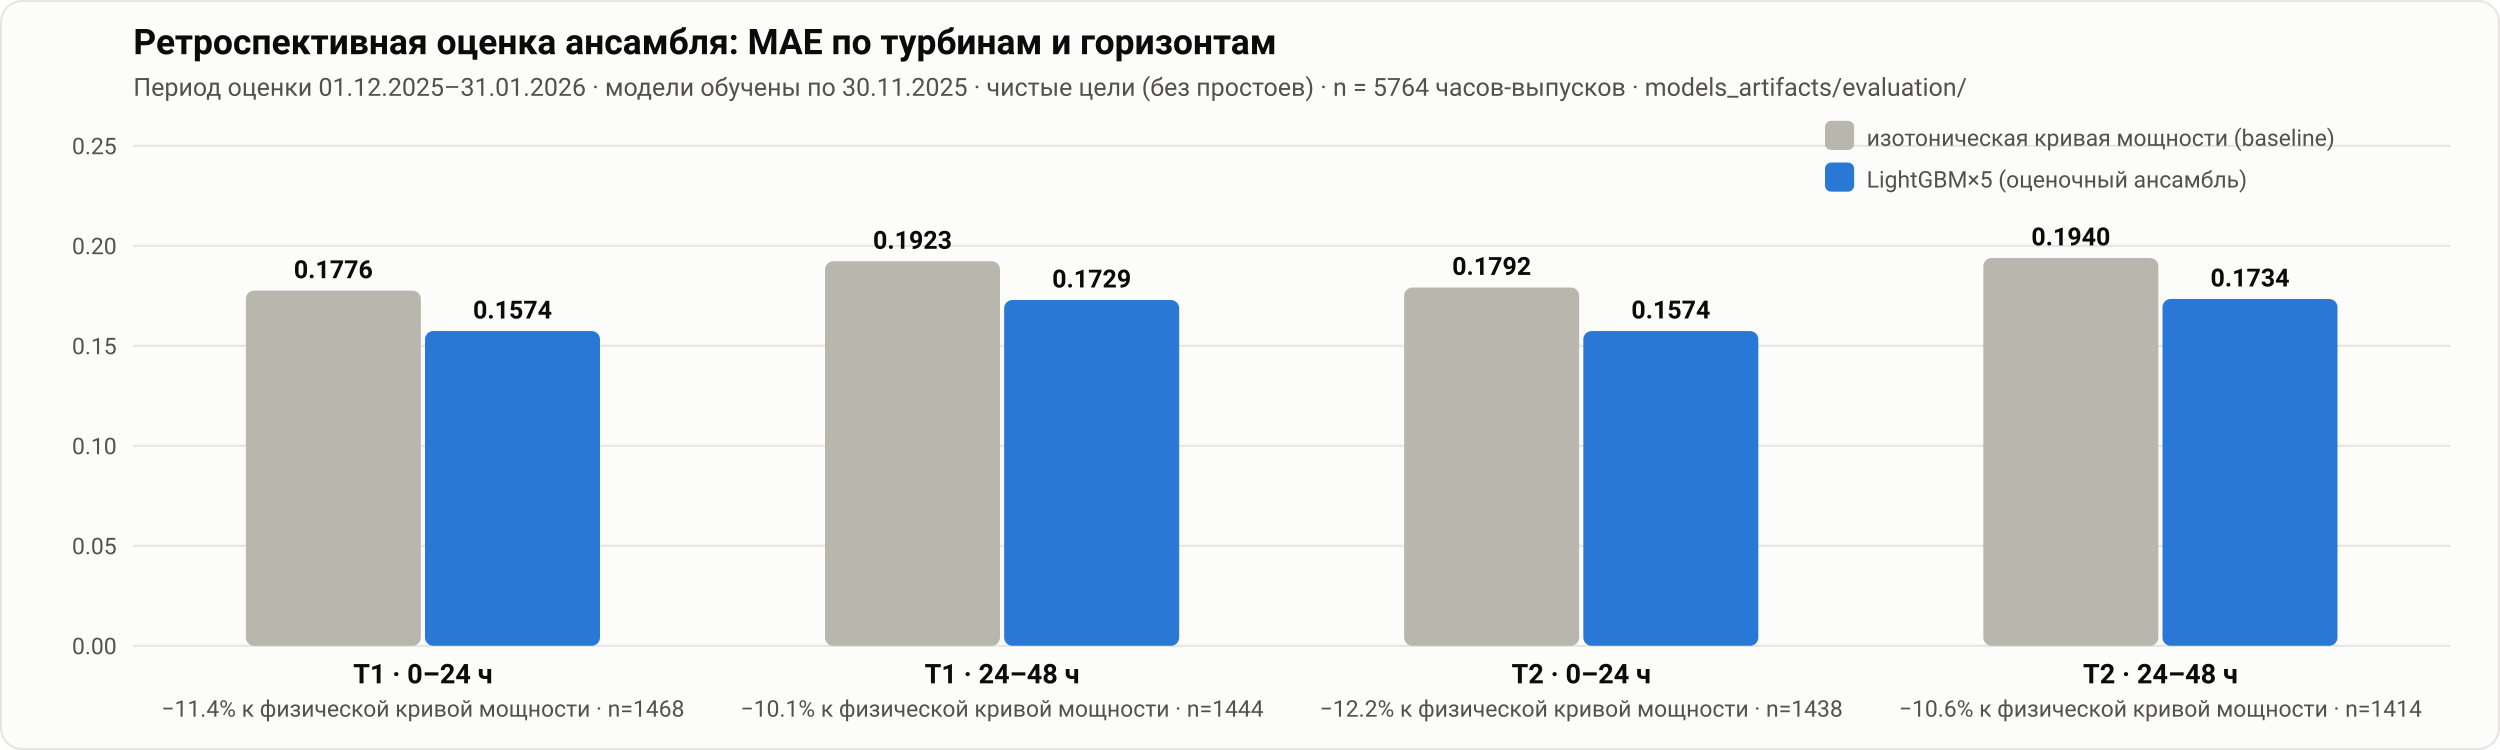
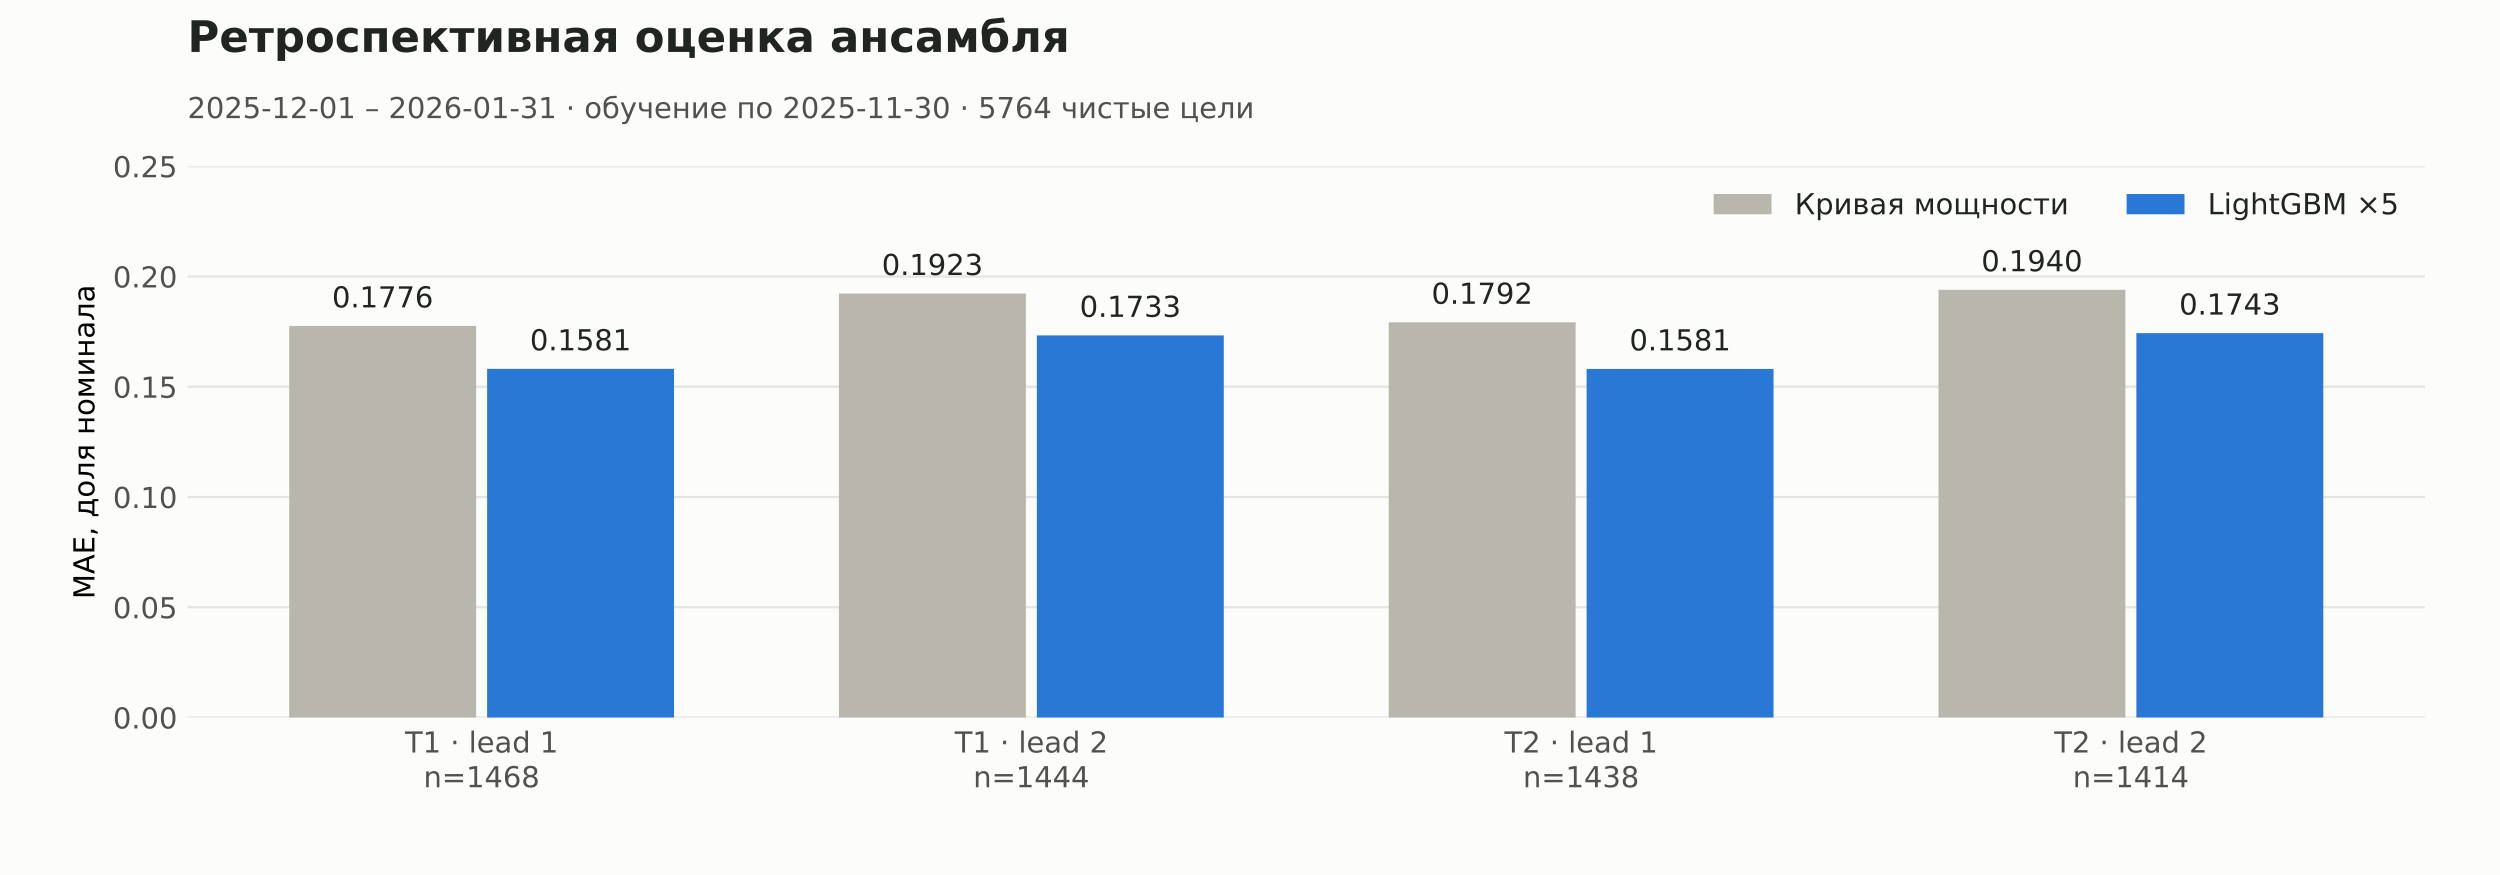
- <svg xmlns="http://www.w3.org/2000/svg" width="1200" height="360" viewBox="0 0 1200 360" font-family="-apple-system,BlinkMacSystemFont,Segoe UI,Roboto,Helvetica,Arial,sans-serif">
-   <rect x="0.5" y="0.5" width="1199" height="359" rx="10" fill="#fcfcfb" stroke="#e6e5e1" />
-   <text x="64" y="26" font-size="17" fill="#0b0b0b" text-anchor="start" font-weight="600">Ретроспективная оценка ансамбля: MAE по турбинам и горизонтам</text>
-   <text x="64" y="46" font-size="12" fill="#52514e" text-anchor="start" font-weight="normal">Период оценки 01.12.2025–31.01.2026 · модели обучены по 30.11.2025 · чистые цели (без простоев) · n = 5764 часов-выпусков · models_artifacts/evaluation/</text>
-   <line x1="64" y1="310.0" x2="1176" y2="310.0" stroke="#e6e5e1" />
-   <text x="56" y="314.0" font-size="11" fill="#52514e" text-anchor="end" font-weight="normal">0.00</text>
-   <line x1="64" y1="262.0" x2="1176" y2="262.0" stroke="#e6e5e1" />
-   <text x="56" y="266.0" font-size="11" fill="#52514e" text-anchor="end" font-weight="normal">0.05</text>
-   <line x1="64" y1="214.0" x2="1176" y2="214.0" stroke="#e6e5e1" />
-   <text x="56" y="218.0" font-size="11" fill="#52514e" text-anchor="end" font-weight="normal">0.10</text>
-   <line x1="64" y1="166.0" x2="1176" y2="166.0" stroke="#e6e5e1" />
-   <text x="56" y="170.0" font-size="11" fill="#52514e" text-anchor="end" font-weight="normal">0.15</text>
-   <line x1="64" y1="118.0" x2="1176" y2="118.0" stroke="#e6e5e1" />
-   <text x="56" y="122.0" font-size="11" fill="#52514e" text-anchor="end" font-weight="normal">0.20</text>
-   <line x1="64" y1="70.0" x2="1176" y2="70.0" stroke="#e6e5e1" />
-   <text x="56" y="74.0" font-size="11" fill="#52514e" text-anchor="end" font-weight="normal">0.25</text>
-   <rect x="118.0" y="139.5" width="84" height="170.5" rx="4" fill="#b8b6ad" />
-   <text x="160.0" y="133.527" font-size="12" fill="#0b0b0b" text-anchor="middle" font-weight="600">0.1776</text>
-   <rect x="204.0" y="158.9" width="84" height="151.1" rx="4" fill="#2a78d6" />
-   <text x="246.0" y="152.904" font-size="12" fill="#0b0b0b" text-anchor="middle" font-weight="600">0.1574</text>
-   <text x="203.0" y="328" font-size="13" fill="#0b0b0b" text-anchor="middle" font-weight="600">Т1 · 0–24 ч</text>
-   <text x="203.0" y="344" font-size="11" fill="#52514e" text-anchor="middle" font-weight="normal">−11.4% к физической кривой мощности · n=1468</text>
-   <rect x="396.0" y="125.4" width="84" height="184.6" rx="4" fill="#b8b6ad" />
-   <text x="438.0" y="119.428" font-size="12" fill="#0b0b0b" text-anchor="middle" font-weight="600">0.1923</text>
-   <rect x="482.0" y="144.0" width="84" height="166.0" rx="4" fill="#2a78d6" />
-   <text x="524.0" y="137.988" font-size="12" fill="#0b0b0b" text-anchor="middle" font-weight="600">0.1729</text>
-   <text x="481.0" y="328" font-size="13" fill="#0b0b0b" text-anchor="middle" font-weight="600">Т1 · 24–48 ч</text>
-   <text x="481.0" y="344" font-size="11" fill="#52514e" text-anchor="middle" font-weight="normal">−10.1% к физической кривой мощности · n=1444</text>
-   <rect x="674.0" y="138.0" width="84" height="172.0" rx="4" fill="#b8b6ad" />
-   <text x="716.0" y="131.954" font-size="12" fill="#0b0b0b" text-anchor="middle" font-weight="600">0.1792</text>
-   <rect x="760.0" y="158.9" width="84" height="151.1" rx="4" fill="#2a78d6" />
-   <text x="802.0" y="152.862" font-size="12" fill="#0b0b0b" text-anchor="middle" font-weight="600">0.1574</text>
-   <text x="759.0" y="328" font-size="13" fill="#0b0b0b" text-anchor="middle" font-weight="600">Т2 · 0–24 ч</text>
-   <text x="759.0" y="344" font-size="11" fill="#52514e" text-anchor="middle" font-weight="normal">−12.2% к физической кривой мощности · n=1438</text>
-   <rect x="952.0" y="123.8" width="84" height="186.2" rx="4" fill="#b8b6ad" />
-   <text x="994.0" y="117.783" font-size="12" fill="#0b0b0b" text-anchor="middle" font-weight="600">0.1940</text>
-   <rect x="1038.0" y="143.5" width="84" height="166.5" rx="4" fill="#2a78d6" />
-   <text x="1080.0" y="137.508" font-size="12" fill="#0b0b0b" text-anchor="middle" font-weight="600">0.1734</text>
-   <text x="1037.0" y="328" font-size="13" fill="#0b0b0b" text-anchor="middle" font-weight="600">Т2 · 24–48 ч</text>
-   <text x="1037.0" y="344" font-size="11" fill="#52514e" text-anchor="middle" font-weight="normal">−10.6% к физической кривой мощности · n=1414</text>
-   <rect x="876" y="58" width="14" height="14" rx="3" fill="#b8b6ad" />
-   <text x="896" y="70" font-size="11" fill="#52514e" text-anchor="start" font-weight="normal">изотоническая кривая мощности (baseline)</text>
-   <rect x="876" y="78" width="14" height="14" rx="3" fill="#2a78d6" />
-   <text x="896" y="90" font-size="11" fill="#52514e" text-anchor="start" font-weight="normal">LightGBM×5 (оценочный ансамбль)</text>
+ <svg xmlns="http://www.w3.org/2000/svg" width="864pt" height="302.4pt" viewBox="0 0 864 302.4" version="1.1">
+   <defs>
+     <style type="text/css">*{stroke-linejoin: round; stroke-linecap: butt}</style>
+   </defs>
+   <g id="figure_1">
+     <g id="patch_1">
+       <path d="M 0 302.4 L 864 302.4 L 864 0 L 0 0 z " style="fill: #fcfcfb" />
+     </g>
+     <g id="axes_1">
+       <g id="patch_2">
+         <path d="M 64.8 247.968 L 838.08 247.968 L 838.08 57.456 L 64.8 57.456 z " style="fill: #fcfcfb" />
+       </g>
+       <g id="matplotlib.axis_1">
+         <g id="xtick_1">
+           <g id="line2d_1" />
+           <g id="text_1">
+             <text style="font-size: 10px; font-family: 'DejaVu Sans'; fill: #52514e" transform="translate(139.9708 260.0674)">Т1 · lead 1</text>
+             <text style="font-size: 10px; font-family: 'DejaVu Sans'; fill: #52514e" transform="translate(146.3638 272.0694)">n=1468</text>
+           </g>
+         </g>
+         <g id="xtick_2">
+           <g id="line2d_2" />
+           <g id="text_2">
+             <text style="font-size: 10px; font-family: 'DejaVu Sans'; fill: #52514e" transform="translate(329.9659 260.0674)">Т1 · lead 2</text>
+             <text style="font-size: 10px; font-family: 'DejaVu Sans'; fill: #52514e" transform="translate(336.3589 272.0694)">n=1444</text>
+           </g>
+         </g>
+         <g id="xtick_3">
+           <g id="line2d_3" />
+           <g id="text_3">
+             <text style="font-size: 10px; font-family: 'DejaVu Sans'; fill: #52514e" transform="translate(519.961 260.0674)">Т2 · lead 1</text>
+             <text style="font-size: 10px; font-family: 'DejaVu Sans'; fill: #52514e" transform="translate(526.3539 272.0694)">n=1438</text>
+           </g>
+         </g>
+         <g id="xtick_4">
+           <g id="line2d_4" />
+           <g id="text_4">
+             <text style="font-size: 10px; font-family: 'DejaVu Sans'; fill: #52514e" transform="translate(709.9561 260.0674)">Т2 · lead 2</text>
+             <text style="font-size: 10px; font-family: 'DejaVu Sans'; fill: #52514e" transform="translate(716.349 272.0694)">n=1414</text>
+           </g>
+         </g>
+       </g>
+       <g id="matplotlib.axis_2">
+         <g id="ytick_1">
+           <g id="line2d_5">
+             <path d="M 64.8 247.968 L 838.08 247.968 " clip-path="url(#pc8cf503927)" style="fill: none; stroke: #e6e5e1; stroke-width: 0.8; stroke-linecap: square" />
+           </g>
+           <g id="line2d_6" />
+           <g id="text_5">
+             <text style="font-size: 10px; font-family: 'DejaVu Sans'; text-anchor: end; fill: #52514e" x="61.3" y="251.767" transform="rotate(-0 61.3 251.7668)">0.00</text>
+           </g>
+         </g>
+         <g id="ytick_2">
+           <g id="line2d_7">
+             <path d="M 64.8 209.866 L 838.08 209.866 " clip-path="url(#pc8cf503927)" style="fill: none; stroke: #e6e5e1; stroke-width: 0.8; stroke-linecap: square" />
+           </g>
+           <g id="line2d_8" />
+           <g id="text_6">
+             <text style="font-size: 10px; font-family: 'DejaVu Sans'; text-anchor: end; fill: #52514e" x="61.3" y="213.664" transform="rotate(-0 61.3 213.6644)">0.05</text>
+           </g>
+         </g>
+         <g id="ytick_3">
+           <g id="line2d_9">
+             <path d="M 64.8 171.763 L 838.08 171.763 " clip-path="url(#pc8cf503927)" style="fill: none; stroke: #e6e5e1; stroke-width: 0.8; stroke-linecap: square" />
+           </g>
+           <g id="line2d_10" />
+           <g id="text_7">
+             <text style="font-size: 10px; font-family: 'DejaVu Sans'; text-anchor: end; fill: #52514e" x="61.3" y="175.562" transform="rotate(-0 61.3 175.562)">0.10</text>
+           </g>
+         </g>
+         <g id="ytick_4">
+           <g id="line2d_11">
+             <path d="M 64.8 133.661 L 838.08 133.661 " clip-path="url(#pc8cf503927)" style="fill: none; stroke: #e6e5e1; stroke-width: 0.8; stroke-linecap: square" />
+           </g>
+           <g id="line2d_12" />
+           <g id="text_8">
+             <text style="font-size: 10px; font-family: 'DejaVu Sans'; text-anchor: end; fill: #52514e" x="61.3" y="137.46" transform="rotate(-0 61.3 137.4596)">0.15</text>
+           </g>
+         </g>
+         <g id="ytick_5">
+           <g id="line2d_13">
+             <path d="M 64.8 95.558 L 838.08 95.558 " clip-path="url(#pc8cf503927)" style="fill: none; stroke: #e6e5e1; stroke-width: 0.8; stroke-linecap: square" />
+           </g>
+           <g id="line2d_14" />
+           <g id="text_9">
+             <text style="font-size: 10px; font-family: 'DejaVu Sans'; text-anchor: end; fill: #52514e" x="61.3" y="99.357" transform="rotate(-0 61.3 99.35723)">0.20</text>
+           </g>
+         </g>
+         <g id="ytick_6">
+           <g id="line2d_15">
+             <path d="M 64.8 57.456 L 838.08 57.456 " clip-path="url(#pc8cf503927)" style="fill: none; stroke: #e6e5e1; stroke-width: 0.8; stroke-linecap: square" />
+           </g>
+           <g id="line2d_16" />
+           <g id="text_10">
+             <text style="font-size: 10px; font-family: 'DejaVu Sans'; text-anchor: end; fill: #52514e" x="61.3" y="61.255" transform="rotate(-0 61.3 61.25483)">0.25</text>
+           </g>
+         </g>
+         <g id="text_11">
+           <text style="font-size: 10px; font-family: 'DejaVu Sans'; text-anchor: middle" x="32.632" y="152.712" transform="rotate(-90 32.63203 152.712)">MAE, доля номинала</text>
+         </g>
+       </g>
+       <g id="patch_3">
+         <path d="M 99.949 247.968 L 164.547 247.968 L 164.547 112.648 L 99.949 112.648 z " clip-path="url(#pc8cf503927)" style="fill: #b8b6ad" />
+       </g>
+       <g id="patch_4">
+         <path d="M 289.944 247.968 L 354.543 247.968 L 354.543 101.451 L 289.944 101.451 z " clip-path="url(#pc8cf503927)" style="fill: #b8b6ad" />
+       </g>
+       <g id="patch_5">
+         <path d="M 479.939 247.968 L 544.538 247.968 L 544.538 111.395 L 479.939 111.395 z " clip-path="url(#pc8cf503927)" style="fill: #b8b6ad" />
+       </g>
+       <g id="patch_6">
+         <path d="M 669.934 247.968 L 734.533 247.968 L 734.533 100.153 L 669.934 100.153 z " clip-path="url(#pc8cf503927)" style="fill: #b8b6ad" />
+       </g>
+       <g id="patch_7">
+         <path d="M 168.347 247.968 L 232.946 247.968 L 232.946 127.475 L 168.347 127.475 z " clip-path="url(#pc8cf503927)" style="fill: #2a78d6" />
+       </g>
+       <g id="patch_8">
+         <path d="M 358.342 247.968 L 422.941 247.968 L 422.941 115.909 L 358.342 115.909 z " clip-path="url(#pc8cf503927)" style="fill: #2a78d6" />
+       </g>
+       <g id="patch_9">
+         <path d="M 548.337 247.968 L 612.936 247.968 L 612.936 127.5 L 548.337 127.5 z " clip-path="url(#pc8cf503927)" style="fill: #2a78d6" />
+       </g>
+       <g id="patch_10">
+         <path d="M 738.333 247.968 L 802.931 247.968 L 802.931 115.123 L 738.333 115.123 z " clip-path="url(#pc8cf503927)" style="fill: #2a78d6" />
+       </g>
+       <g id="text_12">
+         <text style="font-size: 10px; font-family: 'DejaVu Sans'; text-anchor: middle; fill: #202522" x="132.248" y="106.246" transform="rotate(-0 132.2483 106.2456)">0.1776</text>
+       </g>
+       <g id="text_13">
+         <text style="font-size: 10px; font-family: 'DejaVu Sans'; text-anchor: middle; fill: #202522" x="322.243" y="95.048" transform="rotate(-0 322.2433 95.04817)">0.1923</text>
+       </g>
+       <g id="text_14">
+         <text style="font-size: 10px; font-family: 'DejaVu Sans'; text-anchor: middle; fill: #202522" x="512.238" y="104.993" transform="rotate(-0 512.2384 104.9929)">0.1792</text>
+       </g>
+       <g id="text_15">
+         <text style="font-size: 10px; font-family: 'DejaVu Sans'; text-anchor: middle; fill: #202522" x="702.234" y="93.75" transform="rotate(-0 702.2335 93.75021)">0.1940</text>
+       </g>
+       <g id="text_16">
+         <text style="font-size: 10px; font-family: 'DejaVu Sans'; text-anchor: middle; fill: #202522" x="200.646" y="121.073" transform="rotate(-0 200.6465 121.0729)">0.1581</text>
+       </g>
+       <g id="text_17">
+         <text style="font-size: 10px; font-family: 'DejaVu Sans'; text-anchor: middle; fill: #202522" x="390.642" y="109.507" transform="rotate(-0 390.6416 109.5068)">0.1733</text>
+       </g>
+       <g id="text_18">
+         <text style="font-size: 10px; font-family: 'DejaVu Sans'; text-anchor: middle; fill: #202522" x="580.637" y="121.097" transform="rotate(-0 580.6367 121.0972)">0.1581</text>
+       </g>
+       <g id="text_19">
+         <text style="font-size: 10px; font-family: 'DejaVu Sans'; text-anchor: middle; fill: #202522" x="770.632" y="108.72" transform="rotate(-0 770.6317 108.7205)">0.1743</text>
+       </g>
+       <g id="legend_1">
+         <g id="patch_11">
+           <path d="M 592.244 74.054 L 612.244 74.054 L 612.244 67.054 L 592.244 67.054 z " style="fill: #b8b6ad" />
+         </g>
+         <g id="text_20">
+           <text style="font-size: 10px; font-family: 'DejaVu Sans'; text-anchor: start; fill: #202522" x="620.244" y="74.054" transform="rotate(-0 620.2441 74.05444)">Кривая мощности</text>
+         </g>
+         <g id="patch_12">
+           <path d="M 734.966 74.054 L 754.966 74.054 L 754.966 67.054 L 734.966 67.054 z " style="fill: #2a78d6" />
+         </g>
+         <g id="text_21">
+           <text style="font-size: 10px; font-family: 'DejaVu Sans'; text-anchor: start; fill: #202522" x="762.966" y="74.054" transform="rotate(-0 762.9659 74.05444)">LightGBM ×5</text>
+         </g>
+       </g>
+     </g>
+     <g id="text_22">
+       <text style="font-weight: 700; font-size: 15px; font-family: 'DejaVu Sans'; text-anchor: start; fill: #202522" x="64.8" y="17.936" transform="rotate(-0 64.8 17.9355)">Ретроспективная оценка ансамбля</text>
+     </g>
+     <g id="text_23">
+       <text style="font-size: 10px; font-family: 'DejaVu Sans'; text-anchor: start; fill: #52514e" x="64.8" y="40.824" transform="rotate(-0 64.8 40.824)">2025-12-01 – 2026-01-31 · обучение по 2025-11-30 · 5764 чистые цели</text>
+     </g>
+   </g>
+   <defs>
+     <clipPath id="pc8cf503927">
+       <rect x="64.8" y="57.456" width="773.28" height="190.512" />
+     </clipPath>
+   </defs>
</svg>
